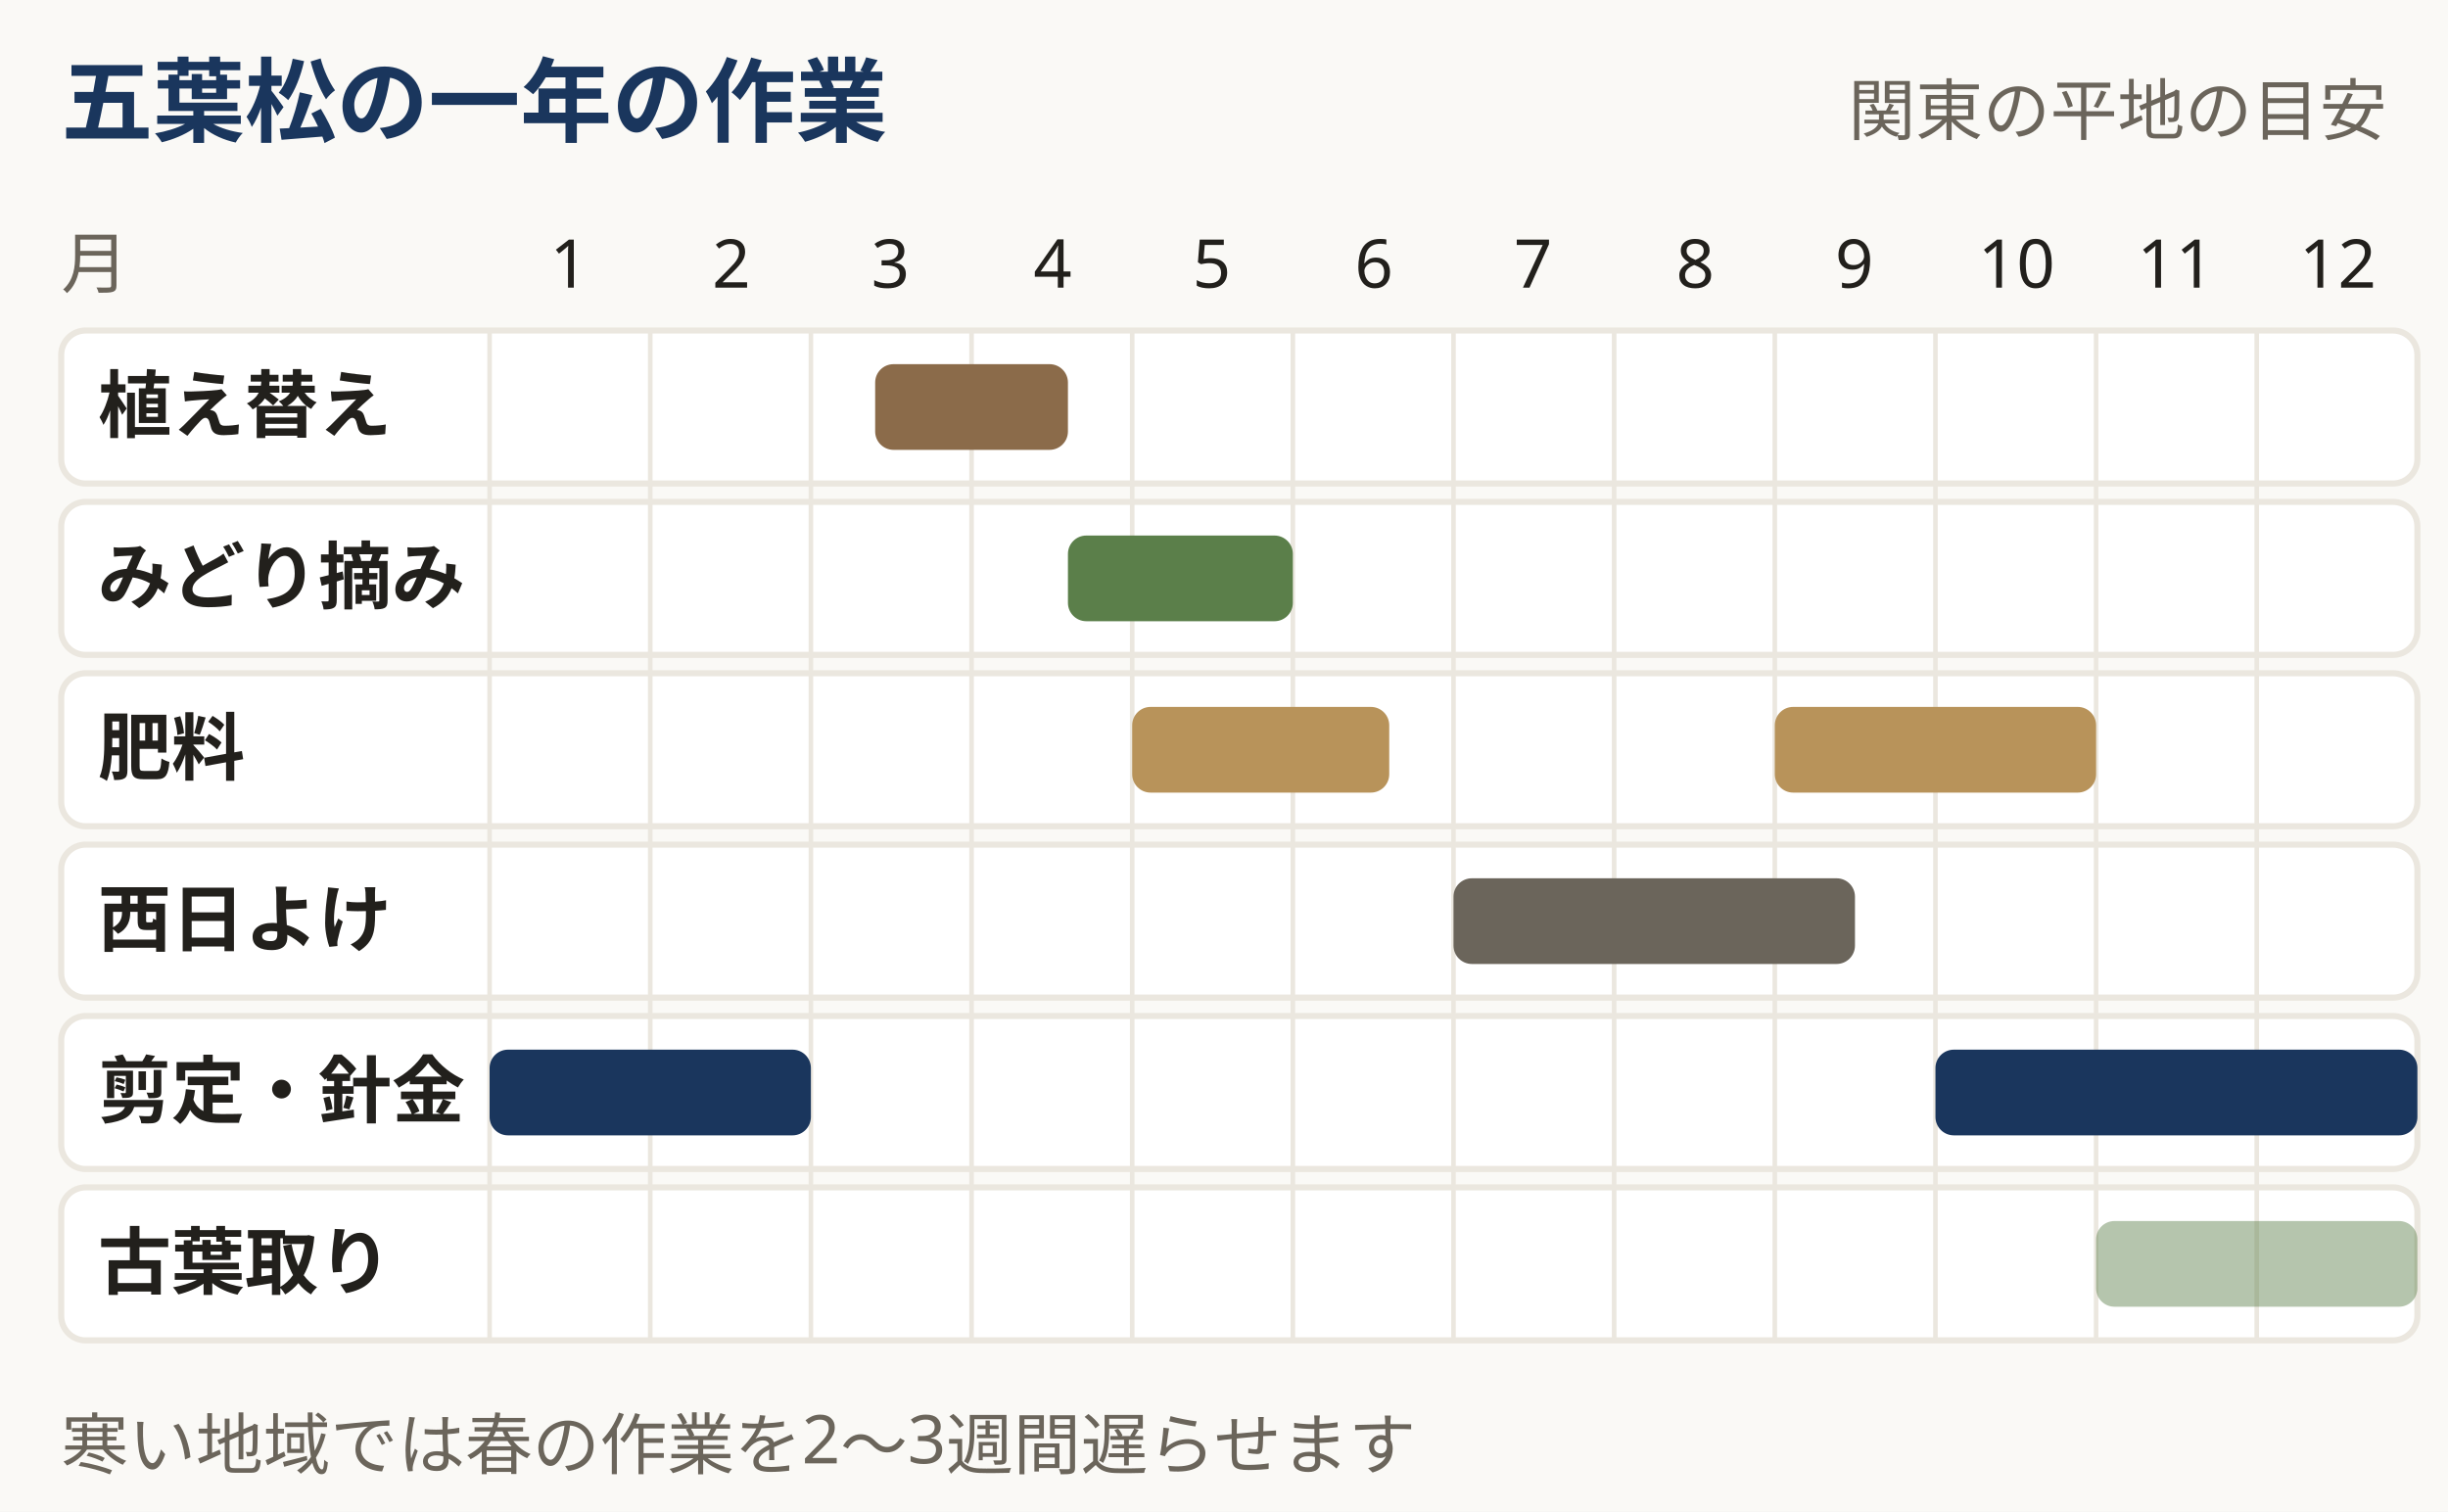
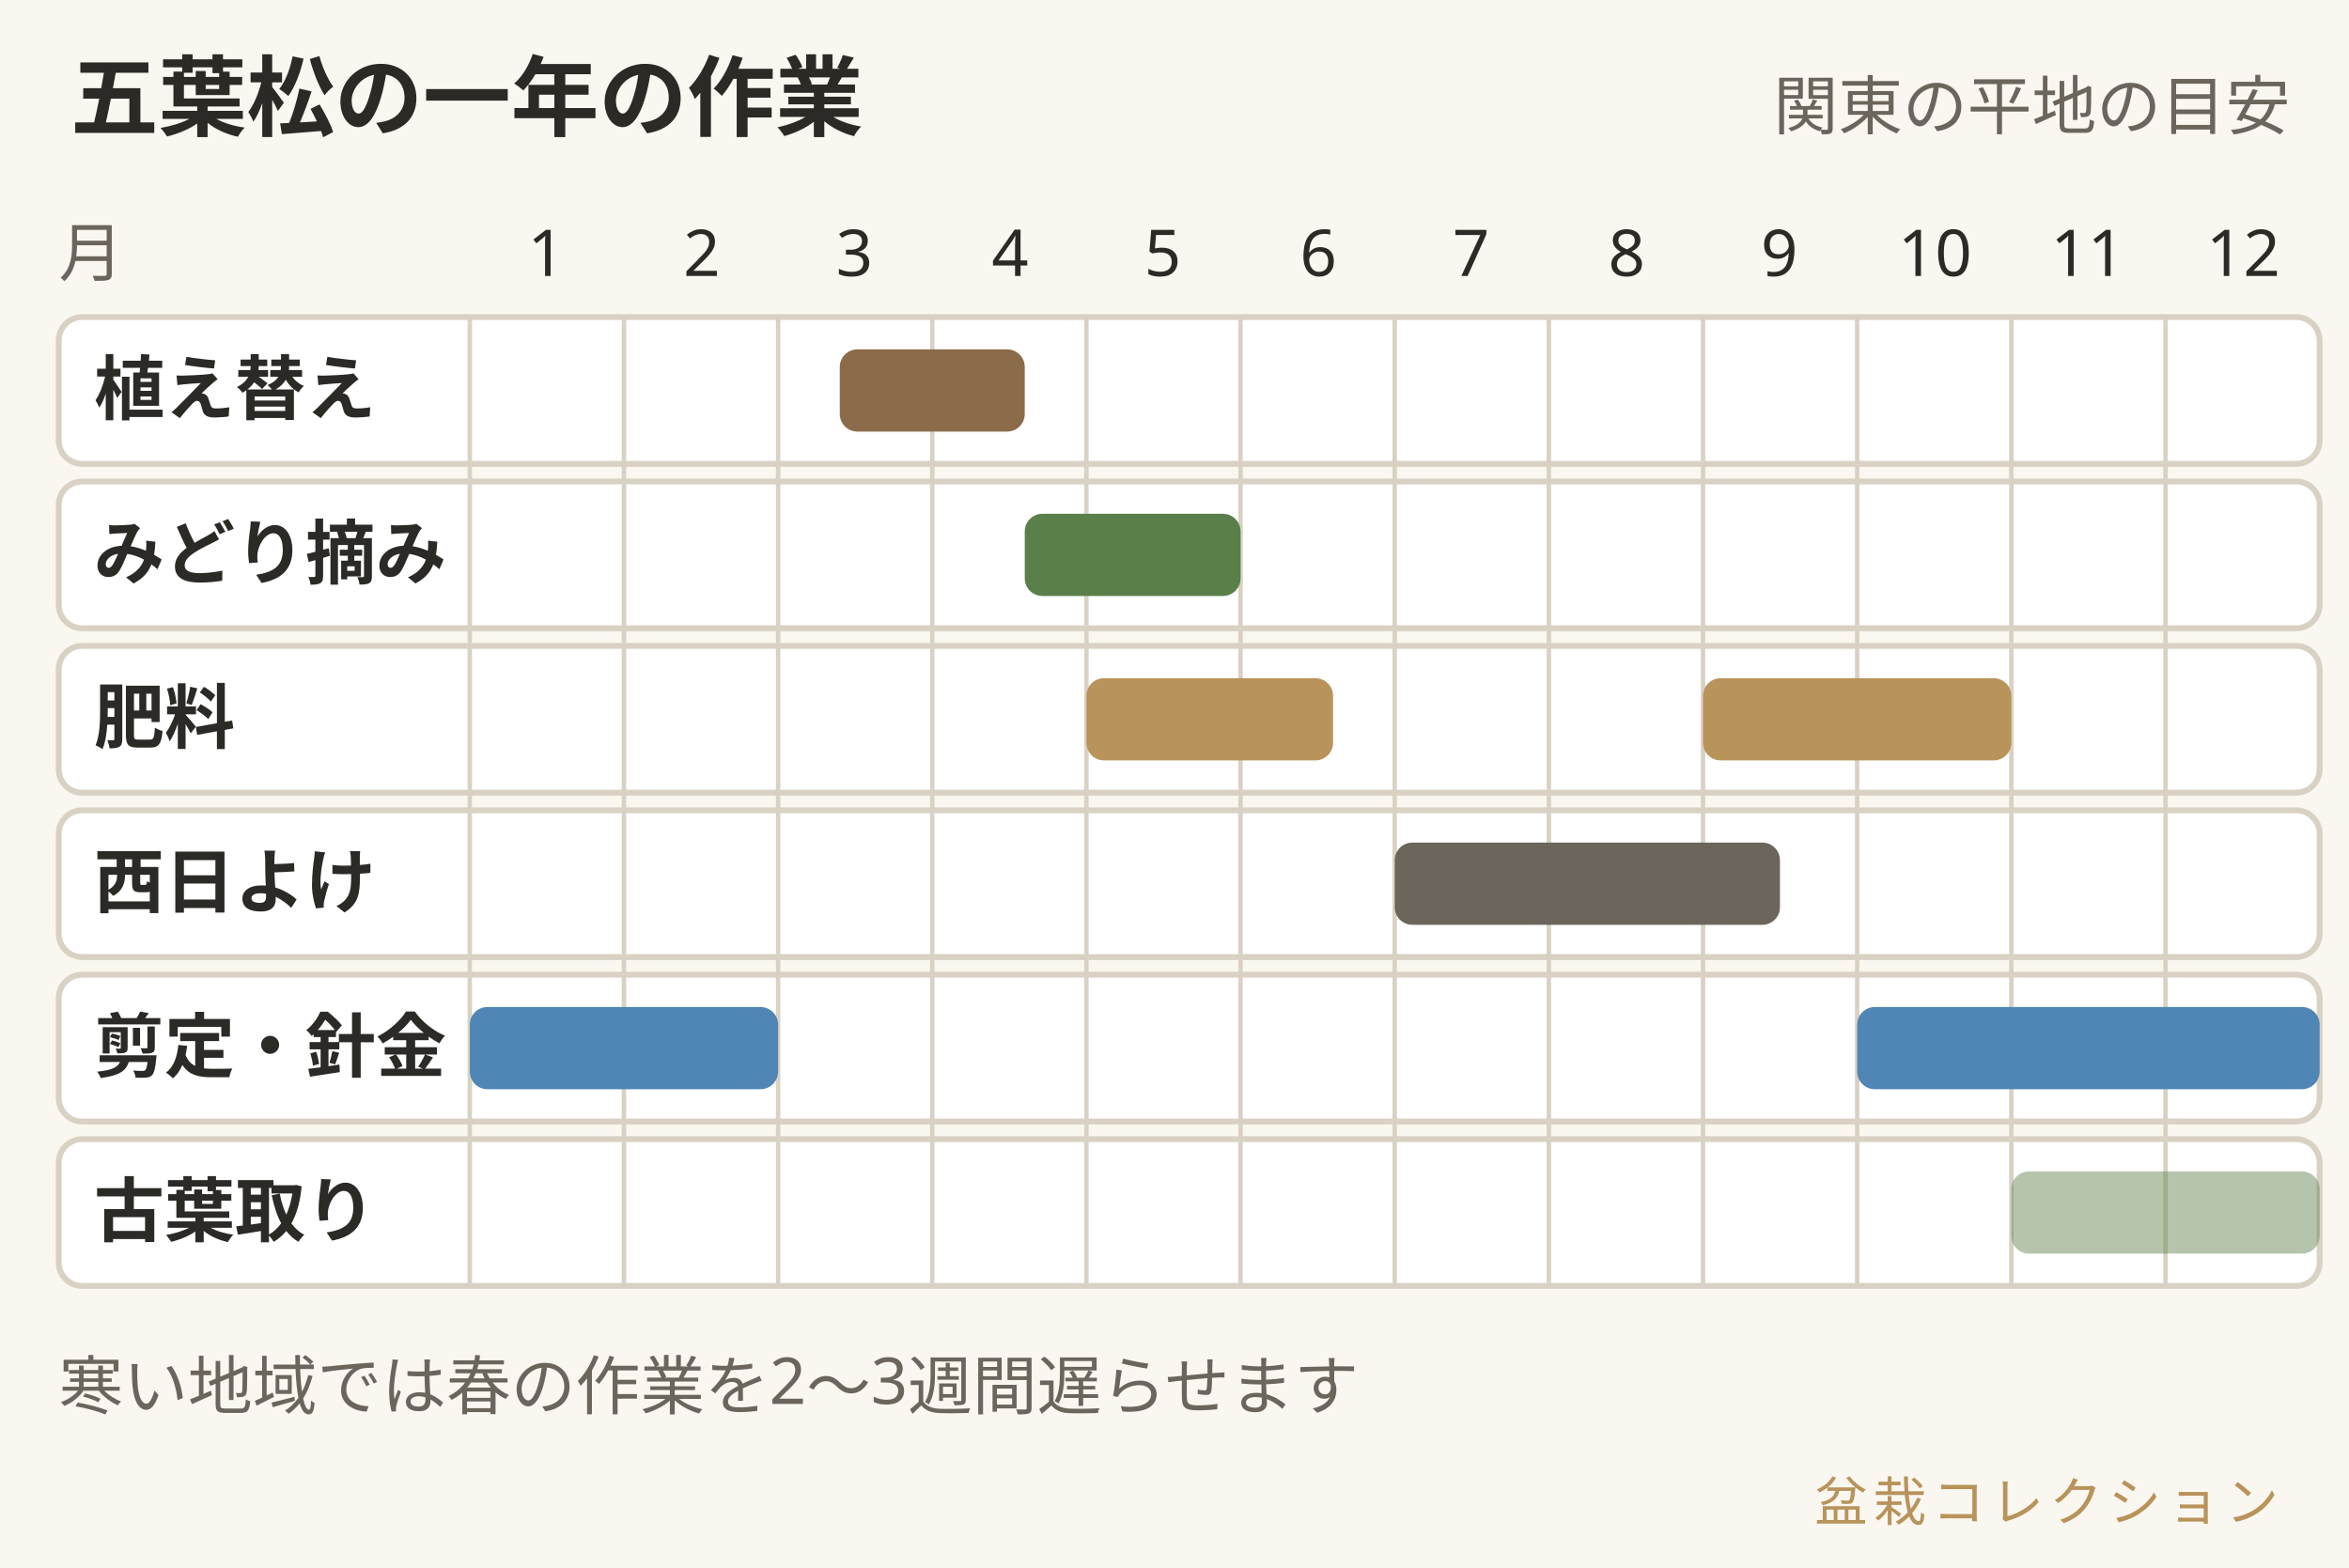
- <svg xmlns="http://www.w3.org/2000/svg" viewBox="0 0 800 494" font-family="'Hiragino Sans','Noto Sans JP',sans-serif">
-   <rect width="800" height="494" fill="#faf9f6" />
-   <text x="20" y="44" font-size="30" font-weight="700" fill="#1a365d">五葉松の一年の作業</text>
+ <svg xmlns="http://www.w3.org/2000/svg" viewBox="0 0 800 534" data-restyled="1" font-family="'Hiragino Sans','Noto Sans JP',sans-serif">
+   <rect width="800" height="534" fill="#faf7f0" />
+   <text x="24" y="44" font-size="30" font-weight="700" fill="#2c2a26">五葉松の一年の作業</text>
  <text x="780" y="44" text-anchor="end" font-size="22" fill="#6b655b">関東の平地の目安</text>
-   <g font-size="22" fill="#22201c" text-anchor="middle">
+   <g font-size="22" fill="#2c2a26" text-anchor="middle">
    <text x="186" y="94">1</text>
    <text x="239" y="94">2</text>
    <text x="291" y="94">3</text>
    <text x="344" y="94">4</text>
    <text x="396" y="94">5</text>
    <text x="449" y="94">6</text>
    <text x="501" y="94">7</text>
    <text x="554" y="94">8</text>
    <text x="606" y="94">9</text>
    <text x="659" y="94">10</text>
    <text x="711" y="94">11</text>
    <text x="764" y="94">12</text>
  </g>
  <text x="20" y="94" font-size="22" fill="#6b655b">月</text>
-   <g fill="#fff" stroke="#ebe7df" stroke-width="2">
+   <g fill="#fff" stroke="#d9d1c3" stroke-width="2">
    <rect x="20" y="108" width="770" height="50" rx="8" />
    <rect x="20" y="164" width="770" height="50" rx="8" />
    <rect x="20" y="220" width="770" height="50" rx="8" />
    <rect x="20" y="276" width="770" height="50" rx="8" />
    <rect x="20" y="332" width="770" height="50" rx="8" />
    <rect x="20" y="388" width="770" height="50" rx="8" />
  </g>
-   <g stroke="#ebe7df" stroke-width="1.5">
+   <g stroke="#d9d1c3" stroke-width="1.5">
    <line x1="160.0" y1="108" x2="160.0" y2="438" />
    <line x1="212.5" y1="108" x2="212.5" y2="438" />
    <line x1="265.0" y1="108" x2="265.0" y2="438" />
    <line x1="317.5" y1="108" x2="317.5" y2="438" />
    <line x1="370.0" y1="108" x2="370.0" y2="438" />
    <line x1="422.5" y1="108" x2="422.5" y2="438" />
    <line x1="475.0" y1="108" x2="475.0" y2="438" />
    <line x1="527.5" y1="108" x2="527.5" y2="438" />
    <line x1="580.0" y1="108" x2="580.0" y2="438" />
    <line x1="632.5" y1="108" x2="632.5" y2="438" />
    <line x1="685.0" y1="108" x2="685.0" y2="438" />
    <line x1="737.5" y1="108" x2="737.5" y2="438" />
  </g>
-   <text x="32" y="141" font-size="24" font-weight="700" fill="#22201c">植え替え</text>
+   <text x="32" y="141" font-size="24" font-weight="700" fill="#2c2a26">植え替え</text>
  <rect x="286.0" y="119" width="63.0" height="28" rx="6" fill="#8b6b4a" />
-   <text x="32" y="197" font-size="24" font-weight="700" fill="#22201c">みどり摘み</text>
+   <text x="32" y="197" font-size="24" font-weight="700" fill="#2c2a26">みどり摘み</text>
  <rect x="349.0" y="175" width="73.5" height="28" rx="6" fill="#5b7f4a" />
-   <text x="32" y="253" font-size="24" font-weight="700" fill="#22201c">肥料</text>
+   <text x="32" y="253" font-size="24" font-weight="700" fill="#2c2a26">肥料</text>
  <rect x="370.0" y="231" width="84.0" height="28" rx="6" fill="#b8935a" />
  <rect x="580.0" y="231" width="105.0" height="28" rx="6" fill="#b8935a" />
-   <text x="32" y="309" font-size="24" font-weight="700" fill="#22201c">西日よけ</text>
+   <text x="32" y="309" font-size="24" font-weight="700" fill="#2c2a26">西日よけ</text>
  <rect x="475.0" y="287" width="131.2" height="28" rx="6" fill="#6b655b" />
-   <text x="32" y="365" font-size="24" font-weight="700" fill="#22201c">剪定・針金</text>
-   <rect x="160.0" y="343" width="105.0" height="28" rx="6" fill="#1a365d" />
-   <rect x="632.5" y="343" width="157.5" height="28" rx="6" fill="#1a365d" />
-   <text x="32" y="421" font-size="24" font-weight="700" fill="#22201c">古葉取り</text>
+   <text x="32" y="365" font-size="24" font-weight="700" fill="#2c2a26">剪定・針金</text>
+   <rect x="160.0" y="343" width="105.0" height="28" rx="6" fill="#4f86b5" />
+   <rect x="632.5" y="343" width="157.5" height="28" rx="6" fill="#4f86b5" />
+   <text x="32" y="421" font-size="24" font-weight="700" fill="#2c2a26">古葉取り</text>
  <rect x="685.0" y="399" width="105.0" height="28" rx="6" fill="#5b7f4a" fill-opacity="0.45" />
  <text x="20" y="480" font-size="22" fill="#6b655b">寒い地域では春の作業を2〜3週間遅らせます</text>
+   <text x="776" y="518" font-size="18" font-weight="500" fill="#b8935a" text-anchor="end" letter-spacing="2">盆栽コレクション</text>
</svg>
